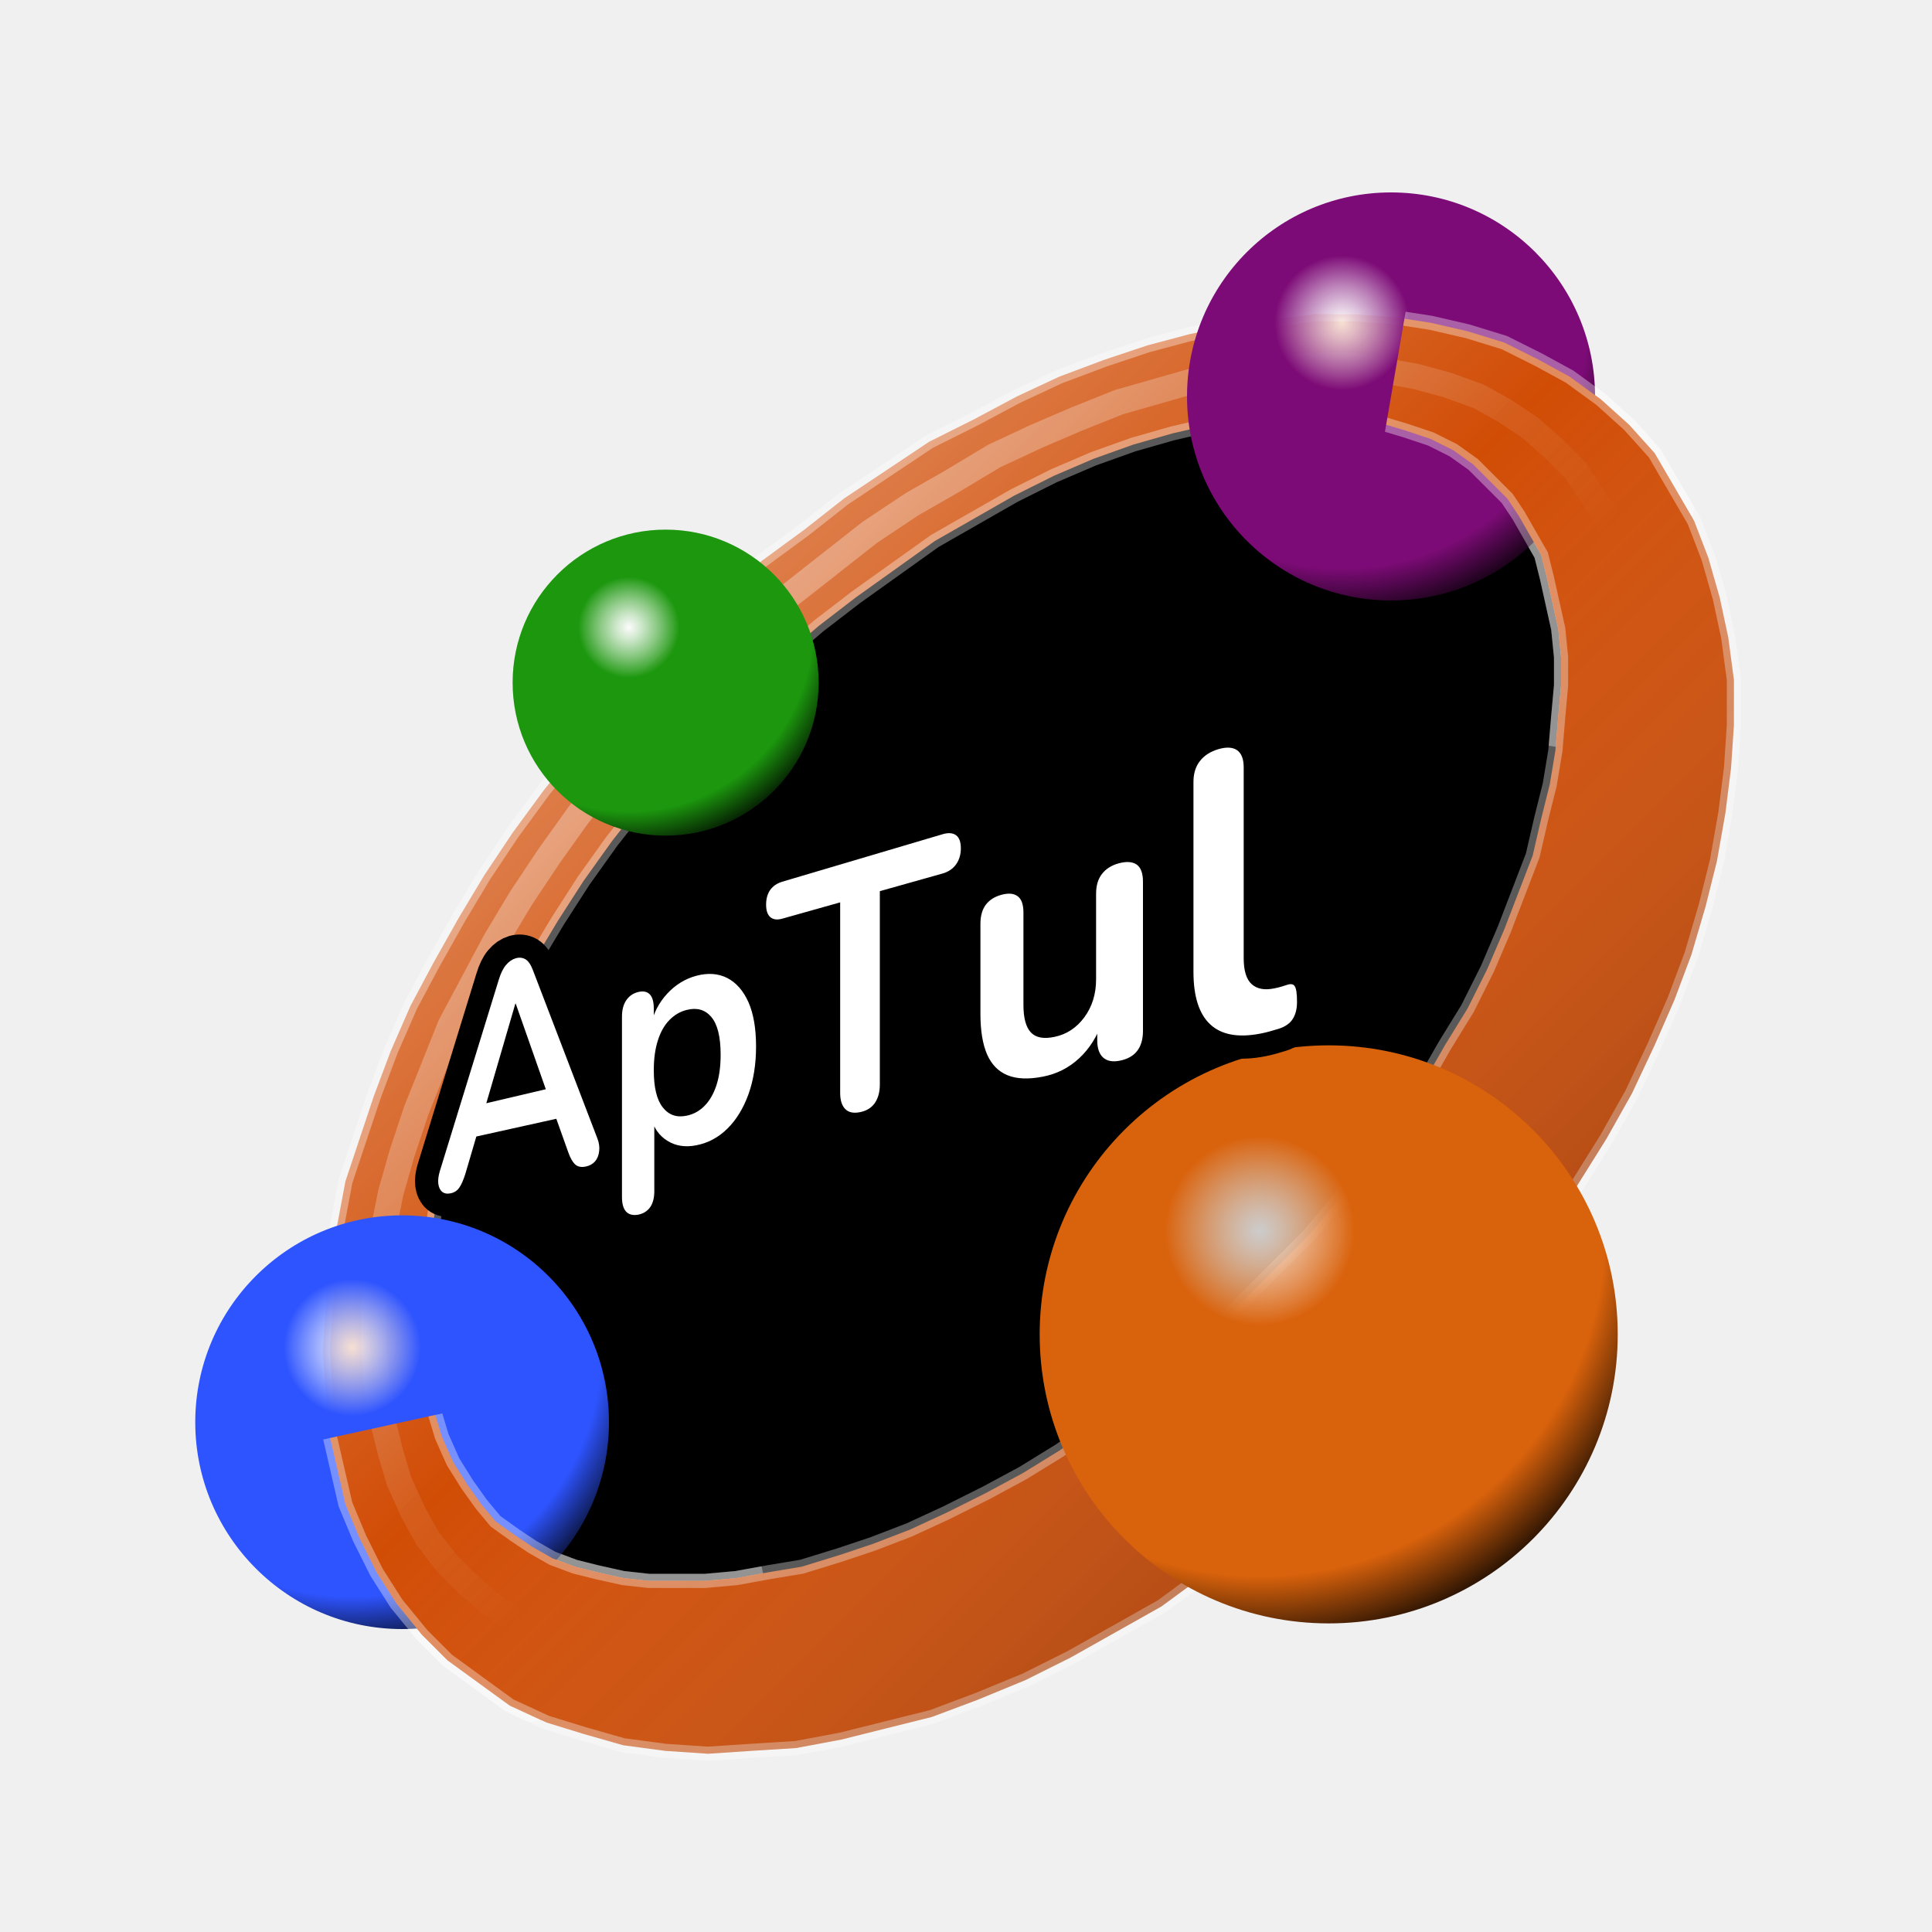
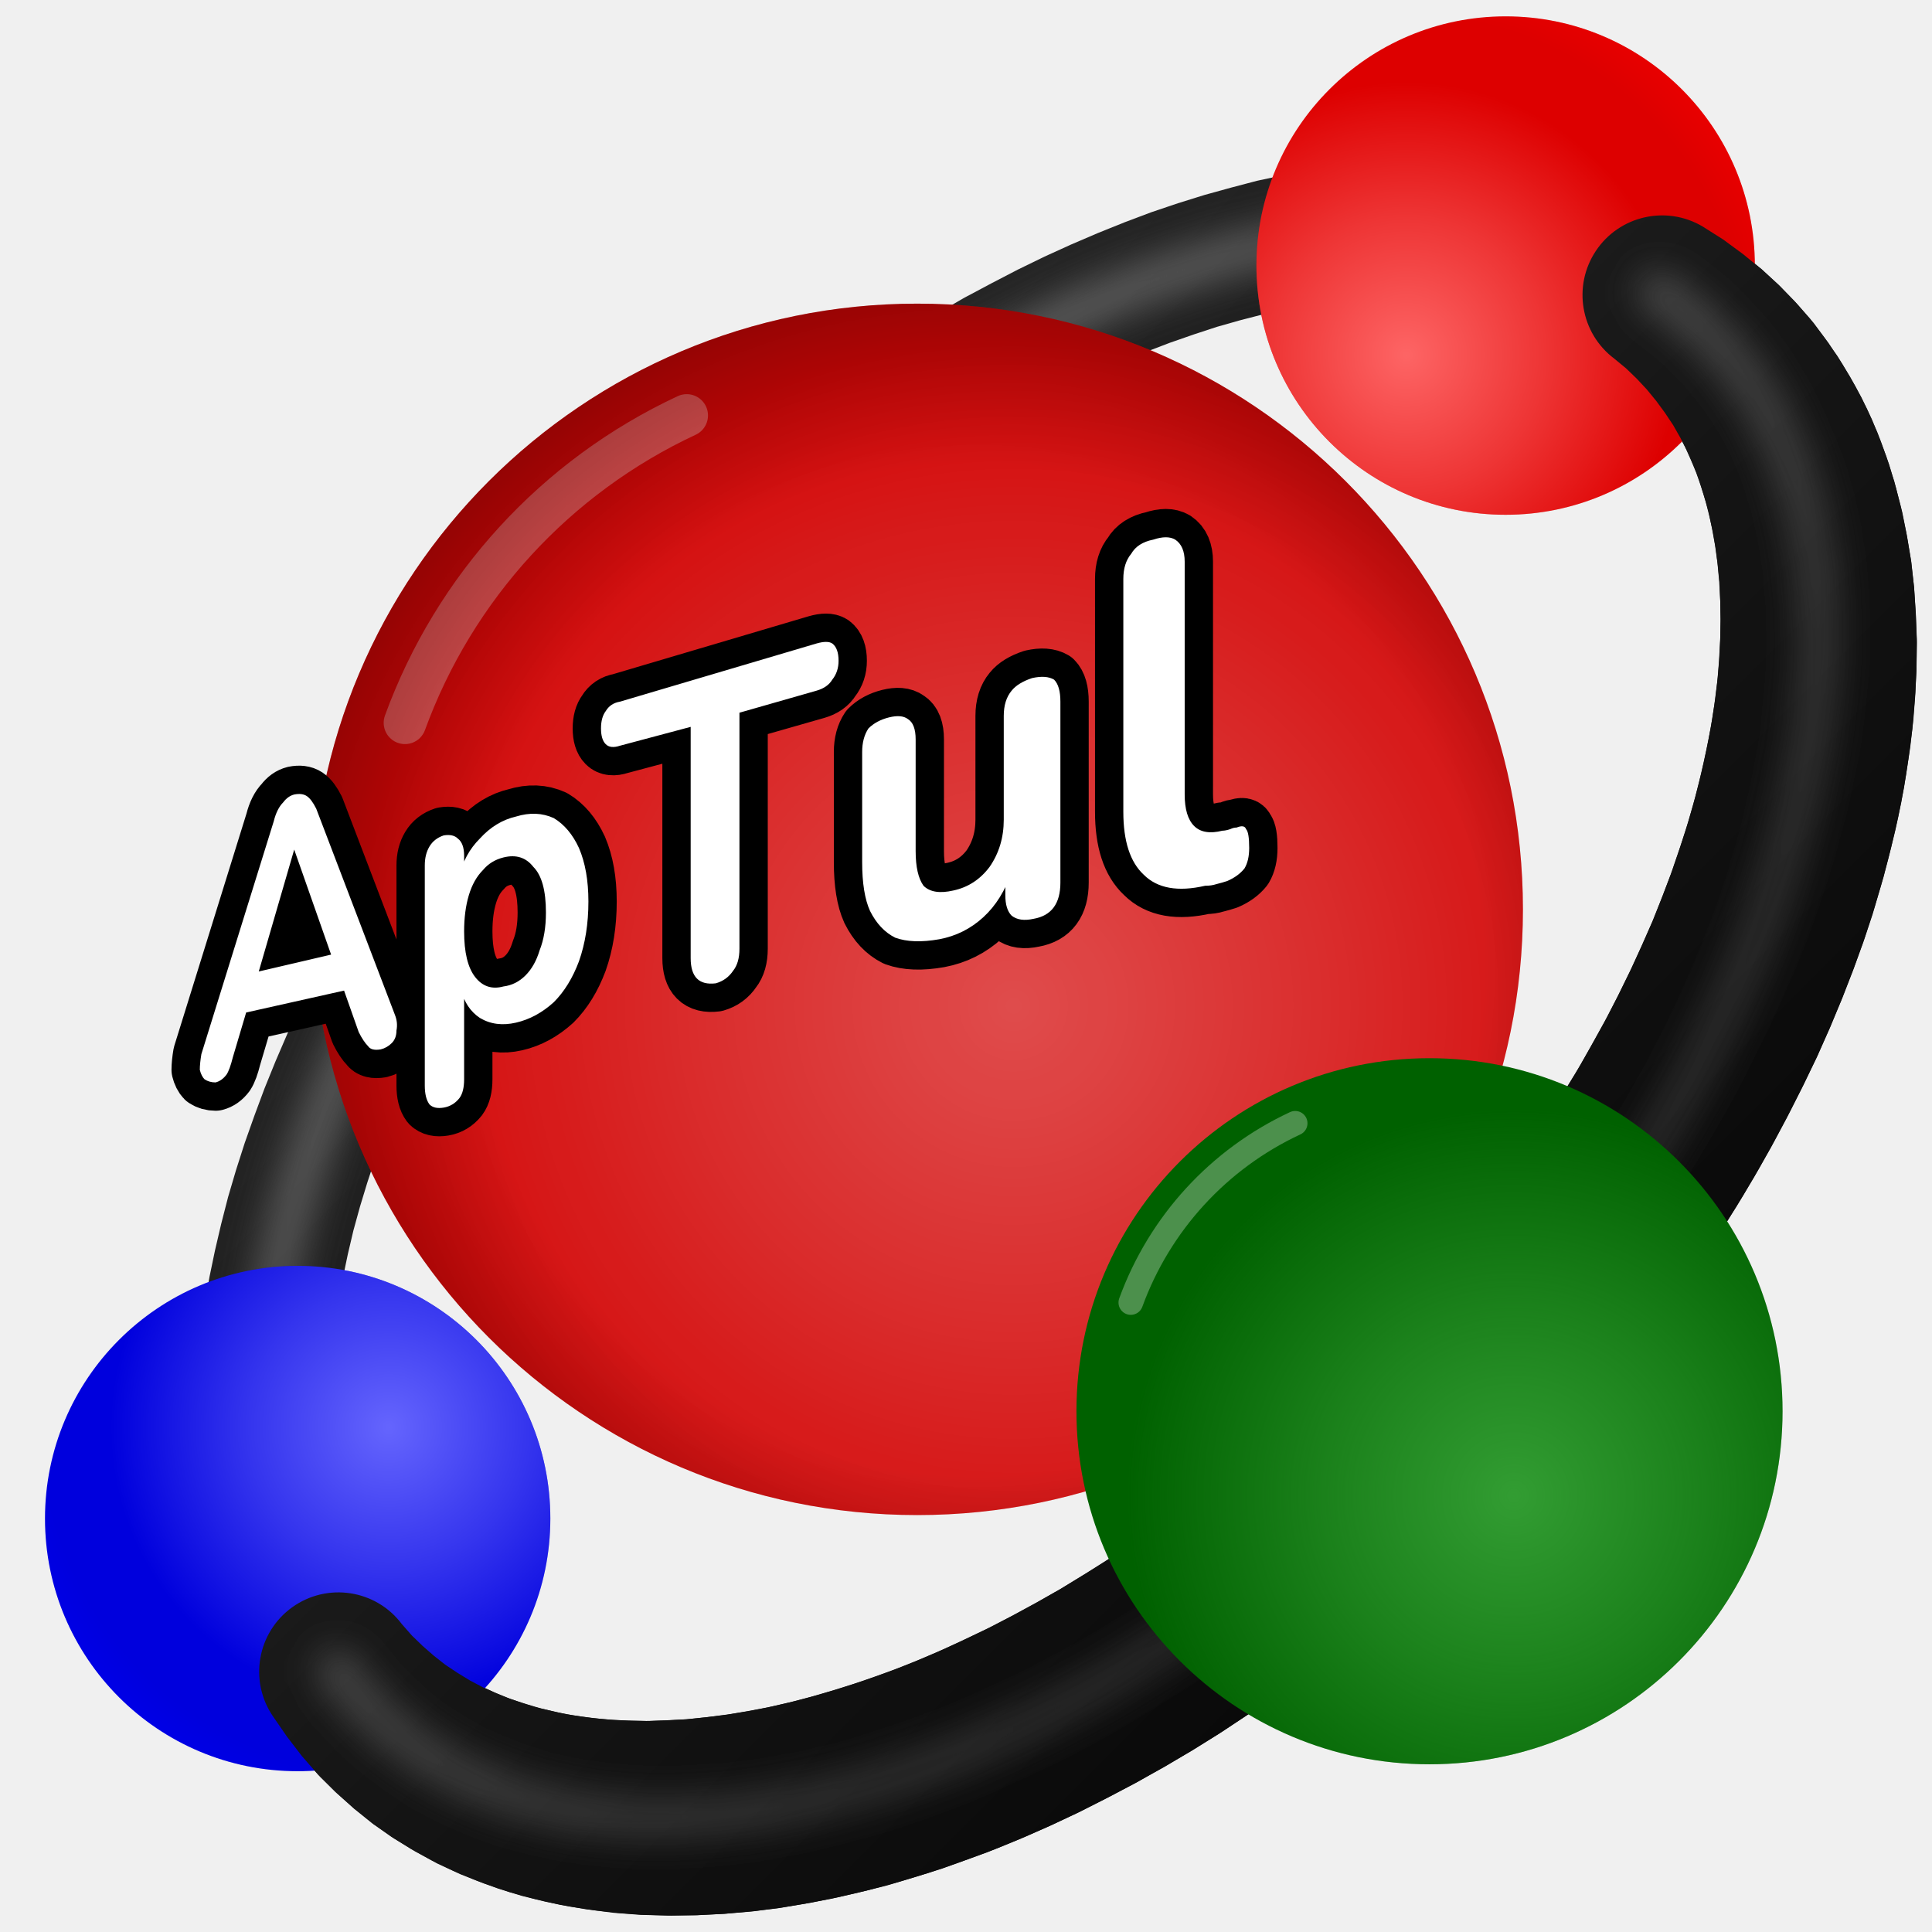
- <svg xmlns="http://www.w3.org/2000/svg" viewBox="0 0 150 150" version="1.1" role="img" aria-label="Logo">
+ <svg xmlns="http://www.w3.org/2000/svg" viewBox="12.3 13.9 122.8 122.8" version="1.1" role="img" aria-label="Logo">
  <defs>
-     <linearGradient id="l-ring" gradientUnits="userSpaceOnUse" x1="120" y1="120" x2="520" y2="520">
-       <stop offset="0" stop-color="#fff" stop-opacity=".45" />
-       <stop offset=".45" stop-color="#fff" stop-opacity="0" />
-       <stop offset="1" stop-color="#000" stop-opacity=".3" />
+     <linearGradient id="l-tube" gradientUnits="userSpaceOnUse" x1="150" y1="150" x2="480" y2="480">
+       <stop offset="0" stop-color="#2c2c2c" />
+       <stop offset=".55" stop-color="#151515" />
+       <stop offset="1" stop-color="#070707" />
    </linearGradient>
-     <linearGradient id="l-shine" gradientUnits="userSpaceOnUse" x1="120" y1="120" x2="480" y2="480">
-       <stop offset="0" stop-color="#fff" stop-opacity=".5" />
-       <stop offset=".6" stop-color="#fff" stop-opacity="0" />
+     <linearGradient id="l-tube-hi" gradientUnits="userSpaceOnUse" x1="150" y1="150" x2="480" y2="480">
+       <stop offset="0" stop-color="#9a9a9a" stop-opacity=".55" />
+       <stop offset=".6" stop-color="#7a7a7a" stop-opacity=".35" />
+       <stop offset="1" stop-color="#555" stop-opacity=".25" />
    </linearGradient>
-     <g id="l-band">
-       <path d="M524 100L534 109L543 119L550 131L557 143L562 156L566 170L569 184L571 199L571 215L570 230L568 246L565 263L561 279L556 296L550 312L543 328L535 345L526 361L516 377L506 393L495 409L483 424L470 439L457 453L443 467L429 480L414 492L399 504L384 515L369 526L353 535L337 544L321 552L304 559L288 565L272 569L256 573L240 576L224 577L209 578L194 577L179 575L165 571L152 567L139 561L128 553L117 545L108 536L99 525L92 514L86 502L81 490L78 477L75 464L74 450L73 436L74 421L75 407L78 392L81 376L86 361L91 346L97 330L104 314L112 299L121 283L130 268L140 253L151 238L163 223L175 209L187 195L201 182L214 169L228 157L243 146L257 135L272 125L287 115L303 107L318 99L333 92L349 86L364 81L379 77L394 74L408 72L423 70L437 70L451 71L464 73L477 76L490 80L502 86L513 92ZM485 129L479 123L472 118L464 114L455 111L445 108L434 107L423 106L411 106L399 107L386 109L373 112L359 116L345 121L331 127L317 134L303 142L289 150L275 160L261 170L248 180L234 192L222 204L209 216L197 229L186 242L175 256L165 270L156 284L147 299L139 313L132 327L126 342L121 356L116 370L113 384L111 397L109 410L108 423L109 435L110 446L112 456L115 466L119 475L124 483L129 490L134 496L141 501L147 505L154 509L162 512L170 514L179 516L188 517L198 517L208 517L219 516L230 514L242 512L255 508L267 504L280 499L293 493L307 486L320 479L333 471L346 462L360 452L372 442L385 431L397 419L409 407L421 395L432 382L442 369L452 356L461 342L469 328L477 315L484 301L490 287L495 274L500 261L503 248L506 236L508 224L509 212L510 201L510 191L509 181L507 172L505 163L503 155L499 148L495 141L491 135Z" style="fill:#d14d06;stroke:#fff;stroke-opacity:.35;stroke-width:5" fill-rule="evenodd" />
-       <path d="M524 100L534 109L543 119L550 131L557 143L562 156L566 170L569 184L571 199L571 215L570 230L568 246L565 263L561 279L556 296L550 312L543 328L535 345L526 361L516 377L506 393L495 409L483 424L470 439L457 453L443 467L429 480L414 492L399 504L384 515L369 526L353 535L337 544L321 552L304 559L288 565L272 569L256 573L240 576L224 577L209 578L194 577L179 575L165 571L152 567L139 561L128 553L117 545L108 536L99 525L92 514L86 502L81 490L78 477L75 464L74 450L73 436L74 421L75 407L78 392L81 376L86 361L91 346L97 330L104 314L112 299L121 283L130 268L140 253L151 238L163 223L175 209L187 195L201 182L214 169L228 157L243 146L257 135L272 125L287 115L303 107L318 99L333 92L349 86L364 81L379 77L394 74L408 72L423 70L437 70L451 71L464 73L477 76L490 80L502 86L513 92ZM485 129L479 123L472 118L464 114L455 111L445 108L434 107L423 106L411 106L399 107L386 109L373 112L359 116L345 121L331 127L317 134L303 142L289 150L275 160L261 170L248 180L234 192L222 204L209 216L197 229L186 242L175 256L165 270L156 284L147 299L139 313L132 327L126 342L121 356L116 370L113 384L111 397L109 410L108 423L109 435L110 446L112 456L115 466L119 475L124 483L129 490L134 496L141 501L147 505L154 509L162 512L170 514L179 516L188 517L198 517L208 517L219 516L230 514L242 512L255 508L267 504L280 499L293 493L307 486L320 479L333 471L346 462L360 452L372 442L385 431L397 419L409 407L421 395L432 382L442 369L452 356L461 342L469 328L477 315L484 301L490 287L495 274L500 261L503 248L506 236L508 224L509 212L510 201L510 191L509 181L507 172L505 163L503 155L499 148L495 141L491 135Z" fill="url(#l-ring)" fill-rule="evenodd" />
-       <path d="M507 117L515 125L521 134L527 143L531 153L535 164L538 176L539 188L540 200L540 213L539 227L537 241L534 255L530 270L525 285L520 300L513 315L506 330L497 345L488 360L479 374L468 389L457 403L445 417L433 430L420 443L407 455L393 467L380 478L365 488L351 498L336 507L322 515L307 522L292 529L278 534L263 539L249 543L235 545L222 547L208 548L196 547L184 546L172 544L161 540L151 536L141 531L132 525L124 518L117 511L110 502L105 493L100 482L97 472L94 460L92 448L91 435L91 422L92 409L94 395L97 380L101 366L106 351L112 336L118 321L126 306L134 291L143 276L153 261L163 247L174 233L186 219L198 206L211 193L224 180L238 169L252 158L266 147L281 137L295 129L310 120L325 113L339 107L354 101L368 97L382 93L396 90L410 89L423 88L436 88L448 90L459 92L470 95L481 99L490 104L499 110L507 117" fill="none" stroke="url(#l-shine)" stroke-width="9" stroke-linecap="round" />
-     </g>
-     <radialGradient id="l-success" cx="38%" cy="32%" r="75%">
-       <stop offset="0" stop-color="#fff" stop-opacity=".8" />
-       <stop offset=".22" style="stop-color:#1c970e" />
-       <stop offset=".8" style="stop-color:#1c970e" />
-       <stop offset="1" stop-color="#000" />
+     <filter id="l-soft" x="-10%" y="-10%" width="120%" height="120%">
+       <feGaussianBlur stdDeviation="5" />
+     </filter>
+     <radialGradient id="l-gray-g" cx="58%" cy="58%" r=".55">
+       <stop offset="0" stop-color="#c4c4c4" stop-opacity=".95" />
+       <stop offset=".5" stop-color="#c4c4c4" stop-opacity=".5" />
+       <stop offset="1" stop-color="#c4c4c4" stop-opacity="0" />
    </radialGradient>
-     <radialGradient id="l-tertiary" cx="38%" cy="32%" r="75%">
-       <stop offset="0" stop-color="#fff" stop-opacity=".8" />
-       <stop offset=".22" style="stop-color:#7d0b77" />
-       <stop offset=".8" style="stop-color:#7d0b77" />
-       <stop offset="1" stop-color="#000" />
+     <radialGradient id="l-red-g" cx="30%" cy="68%" r=".55">
+       <stop offset="0" stop-color="#ff6a6a" stop-opacity=".95" />
+       <stop offset=".5" stop-color="#ff6a6a" stop-opacity=".5" />
+       <stop offset="1" stop-color="#ff6a6a" stop-opacity="0" />
    </radialGradient>
-     <clipPath id="l-front-tertiary">
-       <path d="M431.0 209.4L541.4 228.4L579.4 7.6L469.0 -11.4Z" />
-     </clipPath>
-     <radialGradient id="l-secondary" cx="38%" cy="32%" r="75%">
-       <stop offset="0" stop-color="#fff" stop-opacity=".8" />
-       <stop offset=".22" style="stop-color:#2e54ff" />
-       <stop offset=".8" style="stop-color:#2e54ff" />
-       <stop offset="1" stop-color="#000" />
+     <radialGradient id="l-red-r" cx="30%" cy="68%" r=".95">
+       <stop offset=".72" stop-color="#ff0000" stop-opacity="0" />
+       <stop offset="1" stop-color="#ff0000" />
    </radialGradient>
-     <clipPath id="l-front-secondary">
-       <path d="M-9.4 485.2L14.8 595.6L235.6 547.2L211.4 436.8Z" />
-     </clipPath>
-     <radialGradient id="l-primary" cx="38%" cy="32%" r="75%">
-       <stop offset="0" stop-color="#fff" stop-opacity=".8" />
-       <stop offset=".22" style="stop-color:#d9620c" />
-       <stop offset=".8" style="stop-color:#d9620c" />
-       <stop offset="1" stop-color="#000" />
+     <radialGradient id="l-blue-g" cx="68%" cy="32%" r=".55">
+       <stop offset="0" stop-color="#6a6aff" stop-opacity=".95" />
+       <stop offset=".5" stop-color="#6a6aff" stop-opacity=".5" />
+       <stop offset="1" stop-color="#6a6aff" stop-opacity="0" />
+     </radialGradient>
+     <radialGradient id="l-blue-r" cx="68%" cy="32%" r=".95">
+       <stop offset=".72" stop-color="#0000ff" stop-opacity="0" />
+       <stop offset="1" stop-color="#0000ff" />
+     </radialGradient>
+     <radialGradient id="l-green-g" cx="62%" cy="62%" r=".55">
+       <stop offset="0" stop-color="#35a035" stop-opacity=".95" />
+       <stop offset=".5" stop-color="#35a035" stop-opacity=".5" />
+       <stop offset="1" stop-color="#35a035" stop-opacity="0" />
+     </radialGradient>
+     <radialGradient id="l-title-g" cx="58%" cy="58%" r=".55">
+       <stop offset="0" stop-color="#fff" stop-opacity=".95" />
+       <stop offset=".5" stop-color="#fff" stop-opacity=".5" />
+       <stop offset="1" stop-color="#fff" stop-opacity="0" />
+     </radialGradient>
+     <radialGradient id="l-title-e" cx=".55" cy=".55" r=".6">
+       <stop offset=".7" stop-color="#000" stop-opacity="0" />
+       <stop offset="1" stop-color="#000" stop-opacity=".35" />
    </radialGradient>
  </defs>
  <g transform="translate(9 9) scale(0.22)">
-     <ellipse cx="315.7" cy="317.8" rx="277.3" ry="162.4" transform="rotate(-46.3 315.7 317.8)" fill="#000" />
-     <use href="#l-band" />
-     <circle cx="194" cy="200" r="54" fill="url(#l-success)" />
-     <circle cx="450" cy="99" r="72" fill="url(#l-tertiary)" />
-     <circle cx="101" cy="461" r="73" fill="url(#l-secondary)" />
-     <circle cx="428" cy="430" r="102" fill="url(#l-primary)" />
-     <use href="#l-band" clip-path="url(#l-front-tertiary)" />
-     <use href="#l-band" clip-path="url(#l-front-secondary)" />
+     <path d="M523.9 100.0L528.8 104.5L533.5 109.3L537.9 114.3L542.0 119.7L545.9 125.2L549.5 131.1L552.8 137.1L555.8 143.4L558.4 149.8L560.8 156.5L562.8 163.3L564.6 170.3L566.0 177.4L567.2 184.6L568.0 192.0L568.5 199.4L568.8 207.0L568.7 214.7L568.4 222.4L567.8 230.2L566.9 238.1L565.7 246.1L564.3 254.1L562.6 262.1L560.6 270.2L558.4 278.3L556.0 286.5L553.3 294.6L550.3 302.8L547.1 311.0L543.7 319.1L540.1 327.3L536.2 335.4L532.1 343.5L527.8 351.6L523.3 359.7L518.6 367.7L513.7 375.6L508.6 383.5L503.3 391.4L497.8 399.1L492.1 406.8L486.3 414.4L480.3 421.9L474.2 429.2L467.9 436.5L461.4 443.7L454.8 450.7L448.1 457.6L441.2 464.4L434.2 471.0L427.1 477.5L419.9 483.9L412.6 490.0L405.2 496.0L397.7 501.8L390.1 507.5L382.5 513.0L374.7 518.2L367.0 523.3L359.1 528.2L351.2 532.8L343.3 537.3L335.3 541.5L327.4 545.5L319.4 549.3L311.3 552.9L303.3 556.2L295.3 559.2L287.3 562.1L279.3 564.6L271.3 567.0L263.3 569.0L255.4 570.8L247.5 572.3L239.7 573.6L231.9 574.5L224.2 575.2L216.5 575.6L208.9 575.7L201.4 575.5L194.1 575.0L186.8 574.2L179.6 573.1L172.6 571.7L165.7 570.0L158.9 567.9L152.4 565.5L146.0 562.8L139.8 559.8L133.8 556.5L128.0 552.9L122.5 549.0L117.3 544.8L112.3 540.3L107.5 535.6L103.1 530.7L99.0 525.5L95.1 520.1L91.5 514.5L88.3 508.7L85.3 502.7L82.7 496.6L80.3 490.4L78.2 484.0L76.4 477.4L74.9 470.8L73.6 464.0L72.6 457.1L71.9 450.2L71.5 443.1L71.3 435.9L71.4 428.7L71.7 421.3L72.3 413.9L73.1 406.4L74.2 398.9L75.5 391.3L77.1 383.6L78.9 375.9L80.9 368.1L83.2 360.3L85.7 352.5L88.5 344.6L91.4 336.8L94.6 328.9L98.0 321.0L101.6 313.1L105.5 305.3L109.5 297.4L113.7 289.6L118.2 281.8L122.8 274.0L127.7 266.3L132.7 258.6L137.9 251.0L143.2 243.5L148.8 236.0L154.5 228.6L160.3 221.3L166.4 214.1L172.5 207.0L178.8 200.0L185.3 193.2L191.8 186.4L198.5 179.8L205.4 173.3L212.3 167.0L219.3 160.8L226.4 154.8L233.6 148.9L240.9 143.2L248.3 137.6L255.7 132.3L263.2 127.1L270.7 122.1L278.3 117.3L286.0 112.7L293.6 108.3L301.3 104.2L309.0 100.2L316.8 96.4L324.5 92.9L332.2 89.6L339.9 86.5L347.6 83.6L355.3 81.0L363.0 78.6L370.6 76.5L378.2 74.5L385.7 72.9L393.2 71.5L400.7 70.3L408.0 69.4L415.4 68.7L422.6 68.3L429.8 68.2L436.9 68.3L443.9 68.7L450.8 69.3L457.6 70.3L464.3 71.5L470.9 73.0L477.4 74.8L483.8 76.9L490.0 79.3L496.1 82.0L502.0 85.0L507.8 88.3L513.3 91.9L518.7 95.8L523.9 100.0L490.7 134.7L488.0 131.8L485.0 129.0L481.9 126.3L478.6 123.8L475.1 121.5L471.4 119.3L467.5 117.3L463.3 115.4L459.0 113.8L454.4 112.3L449.7 111.0L444.8 110.0L439.6 109.1L434.3 108.5L428.9 108.1L423.2 107.9L417.4 107.9L411.5 108.2L405.4 108.7L399.2 109.4L392.9 110.4L386.5 111.6L379.9 113.1L373.3 114.8L366.6 116.7L359.9 118.9L353.0 121.3L346.2 123.9L339.2 126.8L332.3 129.8L325.3 133.1L318.3 136.6L311.3 140.3L304.3 144.3L297.3 148.4L290.3 152.7L283.4 157.2L276.5 161.9L269.7 166.8L262.8 171.9L256.1 177.1L249.4 182.5L242.8 188.1L236.3 193.8L229.9 199.7L223.6 205.7L217.4 211.8L211.3 218.0L205.3 224.4L199.5 230.9L193.8 237.5L188.2 244.1L182.8 250.9L177.6 257.7L172.5 264.6L167.5 271.6L162.8 278.6L158.2 285.7L153.8 292.8L149.6 300.0L145.6 307.1L141.8 314.3L138.2 321.5L134.8 328.6L131.6 335.8L128.7 342.9L125.9 350.0L123.4 357.0L121.1 364.0L119.0 370.9L117.1 377.8L115.5 384.6L114.1 391.3L113.0 397.8L112.0 404.3L111.3 410.7L110.9 416.9L110.6 423.0L110.6 428.9L110.9 434.7L111.3 440.4L112.0 445.8L112.8 451.1L113.9 456.2L115.2 461.0L116.7 465.7L118.4 470.2L120.2 474.5L122.3 478.5L124.5 482.3L126.8 486.0L129.3 489.4L132.0 492.6L134.7 495.5L137.7 498.3L140.7 500.9L143.9 503.3L147.2 505.6L150.6 507.6L154.1 509.5L157.8 511.2L161.6 512.8L165.6 514.2L169.7 515.5L174.0 516.5L178.4 517.5L182.9 518.2L187.7 518.8L192.5 519.2L197.6 519.4L202.7 519.5L208.1 519.3L213.5 519.0L219.1 518.4L224.9 517.7L230.7 516.7L236.7 515.6L242.8 514.2L249.0 512.6L255.2 510.8L261.6 508.8L268.0 506.6L274.6 504.2L281.1 501.6L287.8 498.7L294.4 495.6L301.1 492.4L307.8 488.9L314.6 485.2L321.3 481.4L328.0 477.3L334.8 473.1L341.5 468.6L348.1 464.0L354.8 459.2L361.4 454.3L367.9 449.2L374.4 443.9L380.8 438.5L387.1 432.9L393.3 427.2L399.5 421.3L405.5 415.4L411.4 409.3L417.2 403.1L422.9 396.8L428.5 390.4L433.9 383.9L439.2 377.3L444.3 370.7L449.3 364.0L454.1 357.2L458.8 350.4L463.2 343.6L467.5 336.7L471.7 329.8L475.6 322.9L479.4 316.0L482.9 309.1L486.3 302.2L489.4 295.3L492.4 288.5L495.1 281.7L497.7 274.9L500.0 268.2L502.2 261.6L504.1 255.1L505.8 248.6L507.3 242.3L508.6 236.0L509.7 229.9L510.6 223.9L511.3 218.0L511.7 212.2L512.0 206.6L512.1 201.1L512.0 195.8L511.8 190.6L511.3 185.6L510.7 180.8L509.9 176.1L508.9 171.6L507.8 167.2L506.5 163.0L505.1 158.9L503.5 155.1L501.8 151.3L499.9 147.7L497.8 144.2L495.6 140.9L493.3 137.7L490.7 134.7Z" fill="url(#l-tube)" />
+     <path d="M507.3 117.3L511.0 121.1L514.6 125.1L517.9 129.3L521.0 133.7L523.8 138.3L526.5 143.1L528.9 148.0L531.1 153.2L533.1 158.5L534.9 164.0L536.4 169.7L537.6 175.5L538.7 181.5L539.5 187.6L540.0 193.9L540.3 200.3L540.4 206.8L540.2 213.4L539.8 220.2L539.2 227.1L538.3 234.0L537.2 241.1L535.8 248.2L534.2 255.4L532.4 262.6L530.3 270.0L528.0 277.3L525.5 284.8L522.7 292.2L519.8 299.7L516.6 307.2L513.2 314.7L509.6 322.2L505.7 329.8L501.7 337.3L497.5 344.7L493.1 352.2L488.5 359.6L483.7 367.0L478.7 374.3L473.5 381.5L468.2 388.7L462.7 395.8L457.1 402.9L451.3 409.8L445.4 416.6L439.3 423.4L433.1 430.0L426.8 436.5L420.3 442.9L413.8 449.1L407.1 455.2L400.3 461.2L393.5 467.0L386.5 472.6L379.5 478.1L372.4 483.4L365.3 488.5L358.1 493.4L350.9 498.2L343.6 502.7L336.3 507.1L328.9 511.3L321.6 515.2L314.2 518.9L306.9 522.5L299.5 525.8L292.2 528.9L284.9 531.7L277.7 534.3L270.4 536.7L263.3 538.9L256.1 540.8L249.1 542.5L242.1 544.0L235.2 545.2L228.4 546.1L221.6 546.8L215.0 547.3L208.5 547.5L202.1 547.5L195.8 547.2L189.7 546.7L183.6 546.0L177.8 545.0L172.0 543.7L166.5 542.2L161.0 540.5L155.8 538.5L150.7 536.3L145.8 533.9L141.1 531.2L136.5 528.3L132.2 525.2L128.1 521.8L124.1 518.3L120.4 514.5L116.8 510.5L113.5 506.3L110.4 501.9L107.6 497.3L104.9 492.5L102.5 487.6L100.3 482.4L98.3 477.1L96.5 471.6L95.0 465.9L93.8 460.1L92.7 454.1L91.9 448.0L91.4 441.7L91.1 435.3L91.0 428.8L91.2 422.2L91.6 415.4L92.2 408.5L93.1 401.6L94.2 394.5L95.6 387.4L97.2 380.2L99.0 373.0L101.1 365.6L103.4 358.3L105.9 350.8L108.7 343.4L111.6 335.9L114.8 328.4L118.2 320.9L121.8 313.4L125.7 305.8L129.7 298.3L133.9 290.9L138.3 283.4L142.9 276.0L147.7 268.6L152.7 261.3L157.9 254.1L163.2 246.9L168.7 239.8L174.3 232.7L180.1 225.8L186.0 219.0L192.1 212.2L198.3 205.6L204.6 199.1L211.1 192.7L217.6 186.5L224.3 180.4L231.1 174.4L237.9 168.6L244.9 163.0L251.9 157.5L259.0 152.2L266.1 147.1L273.3 142.2L280.5 137.4L287.8 132.9L295.1 128.5L302.5 124.3L309.8 120.4L317.2 116.7L324.5 113.1L331.9 109.8L339.2 106.7L346.5 103.9L353.7 101.3L361.0 98.9L368.1 96.7L375.3 94.8L382.3 93.1L389.3 91.6L396.2 90.4L403.0 89.5L409.8 88.8L416.4 88.3L422.9 88.1L429.3 88.1L435.6 88.4L441.7 88.9L447.8 89.6L453.6 90.6L459.4 91.9L464.9 93.4L470.4 95.1L475.6 97.1L480.7 99.3L485.6 101.7L490.3 104.4L494.9 107.3L499.2 110.4L503.3 113.8L507.3 117.3" fill="none" stroke="url(#l-tube-hi)" stroke-width="13" stroke-linecap="round" filter="url(#l-soft)" />
+     <circle cx="194" cy="200" r="54" fill="#808080" />
+     <circle cx="194" cy="200" r="54" fill="url(#l-gray-g)" />
+     <circle cx="450" cy="99" r="72" fill="#dd0000" />
+     <circle cx="450" cy="99" r="72" fill="url(#l-red-r)" />
+     <circle cx="450" cy="99" r="72" fill="url(#l-red-g)" />
+     <circle cx="101" cy="461" r="73" fill="#0000dd" />
+     <circle cx="101" cy="461" r="73" fill="url(#l-blue-r)" />
+     <circle cx="101" cy="461" r="73" fill="url(#l-blue-g)" />
+     <circle cx="280" cy="285" r="175" fill="#d30606" />
+     <circle cx="280" cy="285" r="175" fill="url(#l-title-g)" opacity=".3" />
+     <path d="M132.0 231.1A157.5 157.5 0 0 1 213.4 142.3" fill="none" stroke="#fff" stroke-opacity=".3" stroke-width="12.3" stroke-linecap="round" />
+     <circle cx="280" cy="285" r="175" fill="url(#l-title-e)" />
+     <path d="M506.9 87.7L512.9 91.5L518.6 95.7L524.1 100.2L529.3 105.0L534.3 110.2L539.0 115.6L543.3 121.4L547.3 127.5L551.0 133.8L554.4 140.4L557.4 147.2L560.0 154.2L562.3 161.4L564.2 168.8L565.8 176.4L567.1 184.1L568.0 191.9L568.5 199.9L568.8 208.0L568.7 216.2L568.2 224.5L567.5 232.9L566.4 241.3L565.1 249.8L563.4 258.4L561.4 267.0L559.2 275.6L556.6 284.3L553.8 293.0L550.7 301.7L547.3 310.5L543.7 319.2L539.8 327.9L535.6 336.6L531.2 345.3L526.6 353.9L521.7 362.5L516.6 371.0L511.2 379.5L505.7 387.9L499.9 396.2L493.9 404.4L487.8 412.5L481.4 420.5L474.9 428.4L468.1 436.2L461.2 443.9L454.2 451.4L447.0 458.7L439.6 465.9L432.1 473.0L424.5 479.8L416.8 486.5L408.9 493.0L401.0 499.3L392.9 505.4L384.8 511.3L376.5 517.0L368.2 522.5L359.9 527.7L351.5 532.7L343.0 537.4L334.5 541.9L326.0 546.2L317.4 550.2L308.9 553.9L300.3 557.4L291.7 560.5L283.2 563.4L274.6 566.0L266.1 568.3L257.6 570.3L249.2 572.0L240.8 573.4L232.5 574.5L224.3 575.2L216.1 575.6L208.0 575.7L200.0 575.5L192.2 574.9L184.4 573.9L176.8 572.6L169.4 570.9L162.1 568.9L155.0 566.5L148.1 563.8L141.4 560.7L135.0 557.2L128.8 553.4L122.9 549.3L117.3 544.8L111.9 540.0L106.9 535.0L102.2 529.6L97.9 524.0L93.9 518.2A22.9 22.9 0 0 1 131.1 491.5L131.1 491.5L134.0 494.8L137.1 497.8L140.3 500.6L143.6 503.2L147.2 505.6L150.8 507.8L154.6 509.8L158.6 511.6L162.7 513.2L167.0 514.6L171.4 515.9L176.0 517.0L180.8 517.9L185.8 518.6L190.9 519.1L196.3 519.4L201.7 519.5L207.4 519.3L213.2 519.0L219.2 518.4L225.3 517.6L231.6 516.6L238.0 515.3L244.5 513.8L251.2 512.0L257.9 510.0L264.7 507.8L271.7 505.3L278.6 502.6L285.7 499.6L292.8 496.4L299.9 493.0L307.1 489.3L314.3 485.4L321.5 481.3L328.7 476.9L335.9 472.3L343.0 467.6L350.1 462.6L357.2 457.4L364.2 452.1L371.1 446.5L378.0 440.8L384.8 434.9L391.5 428.9L398.1 422.7L404.5 416.3L410.9 409.8L417.1 403.2L423.2 396.5L429.1 389.7L434.9 382.7L440.5 375.7L445.9 368.6L451.2 361.4L456.2 354.2L461.1 346.9L465.8 339.5L470.3 332.2L474.5 324.8L478.6 317.4L482.4 310.1L486.0 302.7L489.4 295.4L492.6 288.1L495.5 280.8L498.2 273.6L500.6 266.5L502.8 259.5L504.8 252.5L506.5 245.7L508.0 238.9L509.3 232.3L510.3 225.9L511.1 219.5L511.7 213.3L512.0 207.3L512.1 201.5L512.0 195.8L511.7 190.3L511.2 184.9L510.5 179.8L509.6 174.8L508.6 170.0L507.3 165.5L505.9 161.0L504.3 156.8L502.5 152.7L500.5 148.8L498.4 145.1L496.0 141.5L493.5 138.1L490.8 134.8L487.9 131.7L484.8 128.7L481.4 125.9A23.0 23.0 0 0 1 506.9 87.7Z" fill="url(#l-tube)" />
+     <path d="M494.2 106.8L498.8 110.1L503.3 113.7L507.5 117.5L511.4 121.6L515.2 125.8L518.7 130.4L521.9 135.1L524.9 140.1L527.6 145.3L530.1 150.7L532.3 156.3L534.3 162.1L536.0 168.1L537.4 174.3L538.5 180.6L539.4 187.2L540.0 193.9L540.3 200.7L540.4 207.7L540.2 214.8L539.7 222.0L538.9 229.4L537.9 236.8L536.5 244.4L535.0 252.0L533.1 259.8L531.0 267.6L528.6 275.4L526.0 283.3L523.1 291.3L519.9 299.3L516.5 307.3L512.9 315.3L509.0 323.3L504.9 331.4L500.5 339.4L496.0 347.3L491.2 355.3L486.2 363.2L481.0 371.0L475.5 378.8L469.9 386.5L464.1 394.1L458.1 401.6L452.0 409.0L445.7 416.4L439.2 423.5L432.5 430.6L425.8 437.5L418.8 444.3L411.8 450.9L404.7 457.4L397.4 463.7L390.0 469.8L382.6 475.7L375.0 481.4L367.4 487.0L359.8 492.3L352.1 497.4L344.3 502.3L336.5 507.0L328.7 511.4L320.8 515.6L313.0 519.6L305.1 523.3L297.3 526.8L289.5 530.0L281.7 532.9L273.9 535.6L266.3 538.0L258.6 540.2L251.1 542.1L243.6 543.7L236.2 545.0L228.9 546.0L221.7 546.8L214.7 547.3L207.7 547.5L200.9 547.5L194.2 547.1L187.7 546.5L181.3 545.6L175.1 544.4L169.1 543.0L163.2 541.2L157.5 539.2L152.1 536.9L146.8 534.4L141.7 531.6L136.8 528.5L132.2 525.2L127.8 521.6L123.6 517.8L119.6 513.7L115.9 509.4L112.5 504.9" fill="none" stroke="url(#l-tube-hi)" stroke-width="13" stroke-linecap="round" filter="url(#l-soft)" />
+     <circle cx="428" cy="430" r="102" fill="#006100" />
+     <circle cx="428" cy="430" r="102" fill="url(#l-green-g)" />
+     <path d="M341.7 398.6A91.8 91.8 0 0 1 389.2 346.8" fill="none" stroke="#fff" stroke-opacity=".3" stroke-width="7.1" stroke-linecap="round" />
  </g>
-   <path d="M34.98 92.65Q34.57 92.73 34.33 92.53Q34.08 92.32 34.03 91.90Q33.98 91.49 34.15 90.92L38.72 76.08Q38.95 75.32 39.28 74.93Q39.61 74.53 40.04 74.40Q40.46 74.28 40.80 74.48Q41.13 74.68 41.37 75.31L46.37 88.36Q46.58 88.89 46.52 89.37Q46.47 89.85 46.20 90.17Q45.92 90.48 45.48 90.57Q44.95 90.68 44.65 90.40Q44.36 90.13 44.13 89.49L42.91 86.07L43.92 86.70L36.30 88.39L37.24 87.36L36.13 91.14Q35.90 91.86 35.66 92.21Q35.42 92.56 34.98 92.65ZM40.01 77.93L37.52 86.47L37.06 85.82L43.09 84.40L42.63 85.29L40.04 77.92ZM49.53 94.31Q48.93 94.41 48.61 94.07Q48.29 93.72 48.29 92.94L48.29 78.94Q48.29 78.16 48.61 77.68Q48.93 77.19 49.51 77.03Q50.11 76.87 50.44 77.19Q50.76 77.51 50.76 78.30L50.76 80.28L50.54 79.57Q50.84 78.20 51.79 77.16Q52.76 76.11 54.06 75.76Q55.41 75.40 56.46 75.93Q57.51 76.47 58.11 77.81Q58.70 79.15 58.70 81.25Q58.70 83.31 58.11 84.96Q57.51 86.61 56.47 87.63Q55.44 88.65 54.06 88.92Q52.78 89.17 51.83 88.58Q50.88 88.00 50.56 86.82L50.80 86.77L50.80 92.49Q50.80 93.27 50.47 93.74Q50.13 94.20 49.53 94.31ZM53.32 86.62Q54.10 86.46 54.69 85.87Q55.29 85.27 55.62 84.27Q55.95 83.27 55.95 81.89Q55.95 79.80 55.22 78.95Q54.50 78.11 53.32 78.41Q52.55 78.60 51.97 79.20Q51.39 79.79 51.08 80.77Q50.76 81.75 50.76 83.10Q50.76 85.10 51.46 85.98Q52.16 86.87 53.32 86.62ZM66.76 86.35Q66.01 86.50 65.62 86.10Q65.23 85.70 65.23 84.85L65.23 70.06L60.72 71.33Q60.13 71.49 59.80 71.20Q59.48 70.91 59.48 70.24Q59.48 69.55 59.80 69.09Q60.13 68.64 60.72 68.46L73.18 64.77Q73.85 64.57 74.23 64.85Q74.60 65.12 74.60 65.87Q74.60 66.58 74.23 67.11Q73.85 67.63 73.18 67.82L68.31 69.19L68.31 84.21Q68.31 85.07 67.92 85.64Q67.53 86.20 66.76 86.35ZM80.97 83.59Q79.30 83.92 78.22 83.48Q77.15 83.04 76.63 81.85Q76.12 80.65 76.12 78.72L76.12 71.73Q76.12 70.80 76.54 70.24Q76.97 69.68 77.76 69.47Q78.57 69.25 79.02 69.59Q79.46 69.92 79.46 70.86L79.46 78.02Q79.46 79.55 80.04 80.16Q80.61 80.77 81.88 80.50Q83.28 80.21 84.19 78.98Q85.10 77.74 85.10 76.03L85.10 69.40Q85.10 68.43 85.56 67.85Q86.02 67.25 86.89 67.02Q87.77 66.79 88.26 67.13Q88.74 67.48 88.74 68.46L88.74 80.03Q88.74 81.99 86.95 82.35Q86.11 82.52 85.65 82.11Q85.19 81.70 85.19 80.77L85.19 78.48L85.59 79.30Q84.99 81.05 83.78 82.17Q82.58 83.28 80.97 83.59ZM97.90 80.24Q95.27 80.76 93.96 79.53Q92.66 78.32 92.66 75.45L92.66 60.71Q92.66 59.74 93.15 59.10Q93.65 58.45 94.58 58.17Q95.52 57.89 96.04 58.24Q96.56 58.60 96.56 59.58L96.56 74.39Q96.56 75.85 97.18 76.41Q97.81 76.98 98.97 76.73Q99.23 76.68 99.46 76.61Q99.68 76.55 99.91 76.47Q100.37 76.31 100.53 76.58Q100.70 76.85 100.70 77.79Q100.70 78.59 100.37 79.11Q100.04 79.63 99.29 79.87Q98.97 79.97 98.61 80.07Q98.26 80.17 97.90 80.24Z" fill="#fff" stroke="#000" stroke-width="3.6" stroke-linejoin="round" paint-order="stroke" />
+   <path d="M26.0 82.7Q25.6 82.7 25.3 82.5Q25.1 82.3 25.0 81.9Q25.0 81.5 25.1 80.9L29.7 66.1Q29.9 65.3 30.3 64.9Q30.6 64.5 31.0 64.4Q31.5 64.3 31.8 64.5Q32.1 64.7 32.4 65.3L37.4 78.4Q37.6 78.9 37.5 79.4Q37.5 79.9 37.2 80.2Q36.9 80.5 36.5 80.6Q35.9 80.7 35.7 80.4Q35.4 80.1 35.1 79.5L33.9 76.1L34.9 76.7L27.3 78.4L28.2 77.4L27.1 81.1Q26.9 81.9 26.7 82.2Q26.4 82.6 26.0 82.7ZM31.0 67.9L28.5 76.5L28.1 75.8L34.1 74.4L33.6 75.3L31.0 67.9ZM40.5 84.3Q39.9 84.4 39.6 84.1Q39.3 83.7 39.3 82.9L39.3 68.9Q39.3 68.2 39.6 67.7Q39.9 67.2 40.5 67.0Q41.1 66.9 41.4 67.2Q41.8 67.5 41.8 68.3L41.8 70.3L41.5 69.6Q41.8 68.2 42.8 67.2Q43.8 66.1 45.1 65.8Q46.4 65.4 47.5 65.9Q48.5 66.5 49.1 67.8Q49.7 69.2 49.7 71.2Q49.7 73.3 49.1 75.0Q48.5 76.6 47.5 77.6Q46.4 78.6 45.1 78.9Q43.8 79.2 42.8 78.6Q41.9 78.0 41.6 76.8L41.8 76.8L41.8 82.5Q41.8 83.3 41.5 83.7Q41.1 84.2 40.5 84.3ZM44.3 76.6Q45.1 76.5 45.7 75.9Q46.3 75.3 46.6 74.3Q47.0 73.3 47.0 71.9Q47.0 69.8 46.2 69.0Q45.5 68.1 44.3 68.4Q43.5 68.6 43.0 69.2Q42.4 69.8 42.1 70.8Q41.8 71.8 41.8 73.1Q41.8 75.1 42.5 76.0Q43.2 76.9 44.3 76.6ZM57.8 76.4Q57.0 76.5 56.6 76.1Q56.2 75.7 56.2 74.8L56.2 60.1L51.7 61.3Q51.1 61.5 50.8 61.2Q50.5 60.9 50.5 60.2Q50.5 59.5 50.8 59.1Q51.1 58.6 51.7 58.5L64.2 54.8Q64.9 54.6 65.2 54.8Q65.6 55.1 65.6 55.9Q65.6 56.6 65.2 57.1Q64.9 57.6 64.2 57.8L59.3 59.2L59.3 74.2Q59.3 75.1 58.9 75.6Q58.5 76.2 57.8 76.4ZM72.0 73.6Q70.3 73.9 69.2 73.5Q68.2 73.0 67.6 71.8Q67.1 70.7 67.1 68.7L67.1 61.7Q67.1 60.8 67.5 60.2Q68.0 59.7 68.8 59.5Q69.6 59.3 70.0 59.6Q70.5 59.9 70.5 60.9L70.5 68.0Q70.5 69.5 71.0 70.2Q71.6 70.8 72.9 70.5Q74.3 70.2 75.2 69.0Q76.1 67.7 76.1 66.0L76.1 59.4Q76.1 58.4 76.6 57.8Q77.0 57.3 77.9 57.0Q78.8 56.8 79.3 57.1Q79.7 57.5 79.7 58.5L79.7 70.0Q79.7 72.0 78.0 72.3Q77.1 72.5 76.6 72.1Q76.2 71.7 76.2 70.8L76.2 68.5L76.6 69.3Q76.0 71.1 74.8 72.2Q73.6 73.3 72.0 73.6ZM88.9 70.2Q86.3 70.8 85.0 69.5Q83.7 68.3 83.7 65.5L83.7 50.7Q83.7 49.7 84.2 49.1Q84.6 48.4 85.6 48.2Q86.5 47.9 87.0 48.2Q87.6 48.6 87.6 49.6L87.6 64.4Q87.6 65.8 88.2 66.4Q88.8 67.0 90.0 66.7Q90.2 66.7 90.5 66.6Q90.7 66.5 90.9 66.5Q91.4 66.3 91.5 66.6Q91.7 66.8 91.7 67.8Q91.7 68.6 91.4 69.1Q91.0 69.6 90.3 69.9Q90.0 70.0 89.6 70.1Q89.3 70.2 88.9 70.2Z" fill="#fff" stroke="#000" stroke-width="3.6" stroke-linejoin="round" paint-order="stroke" />
</svg>
